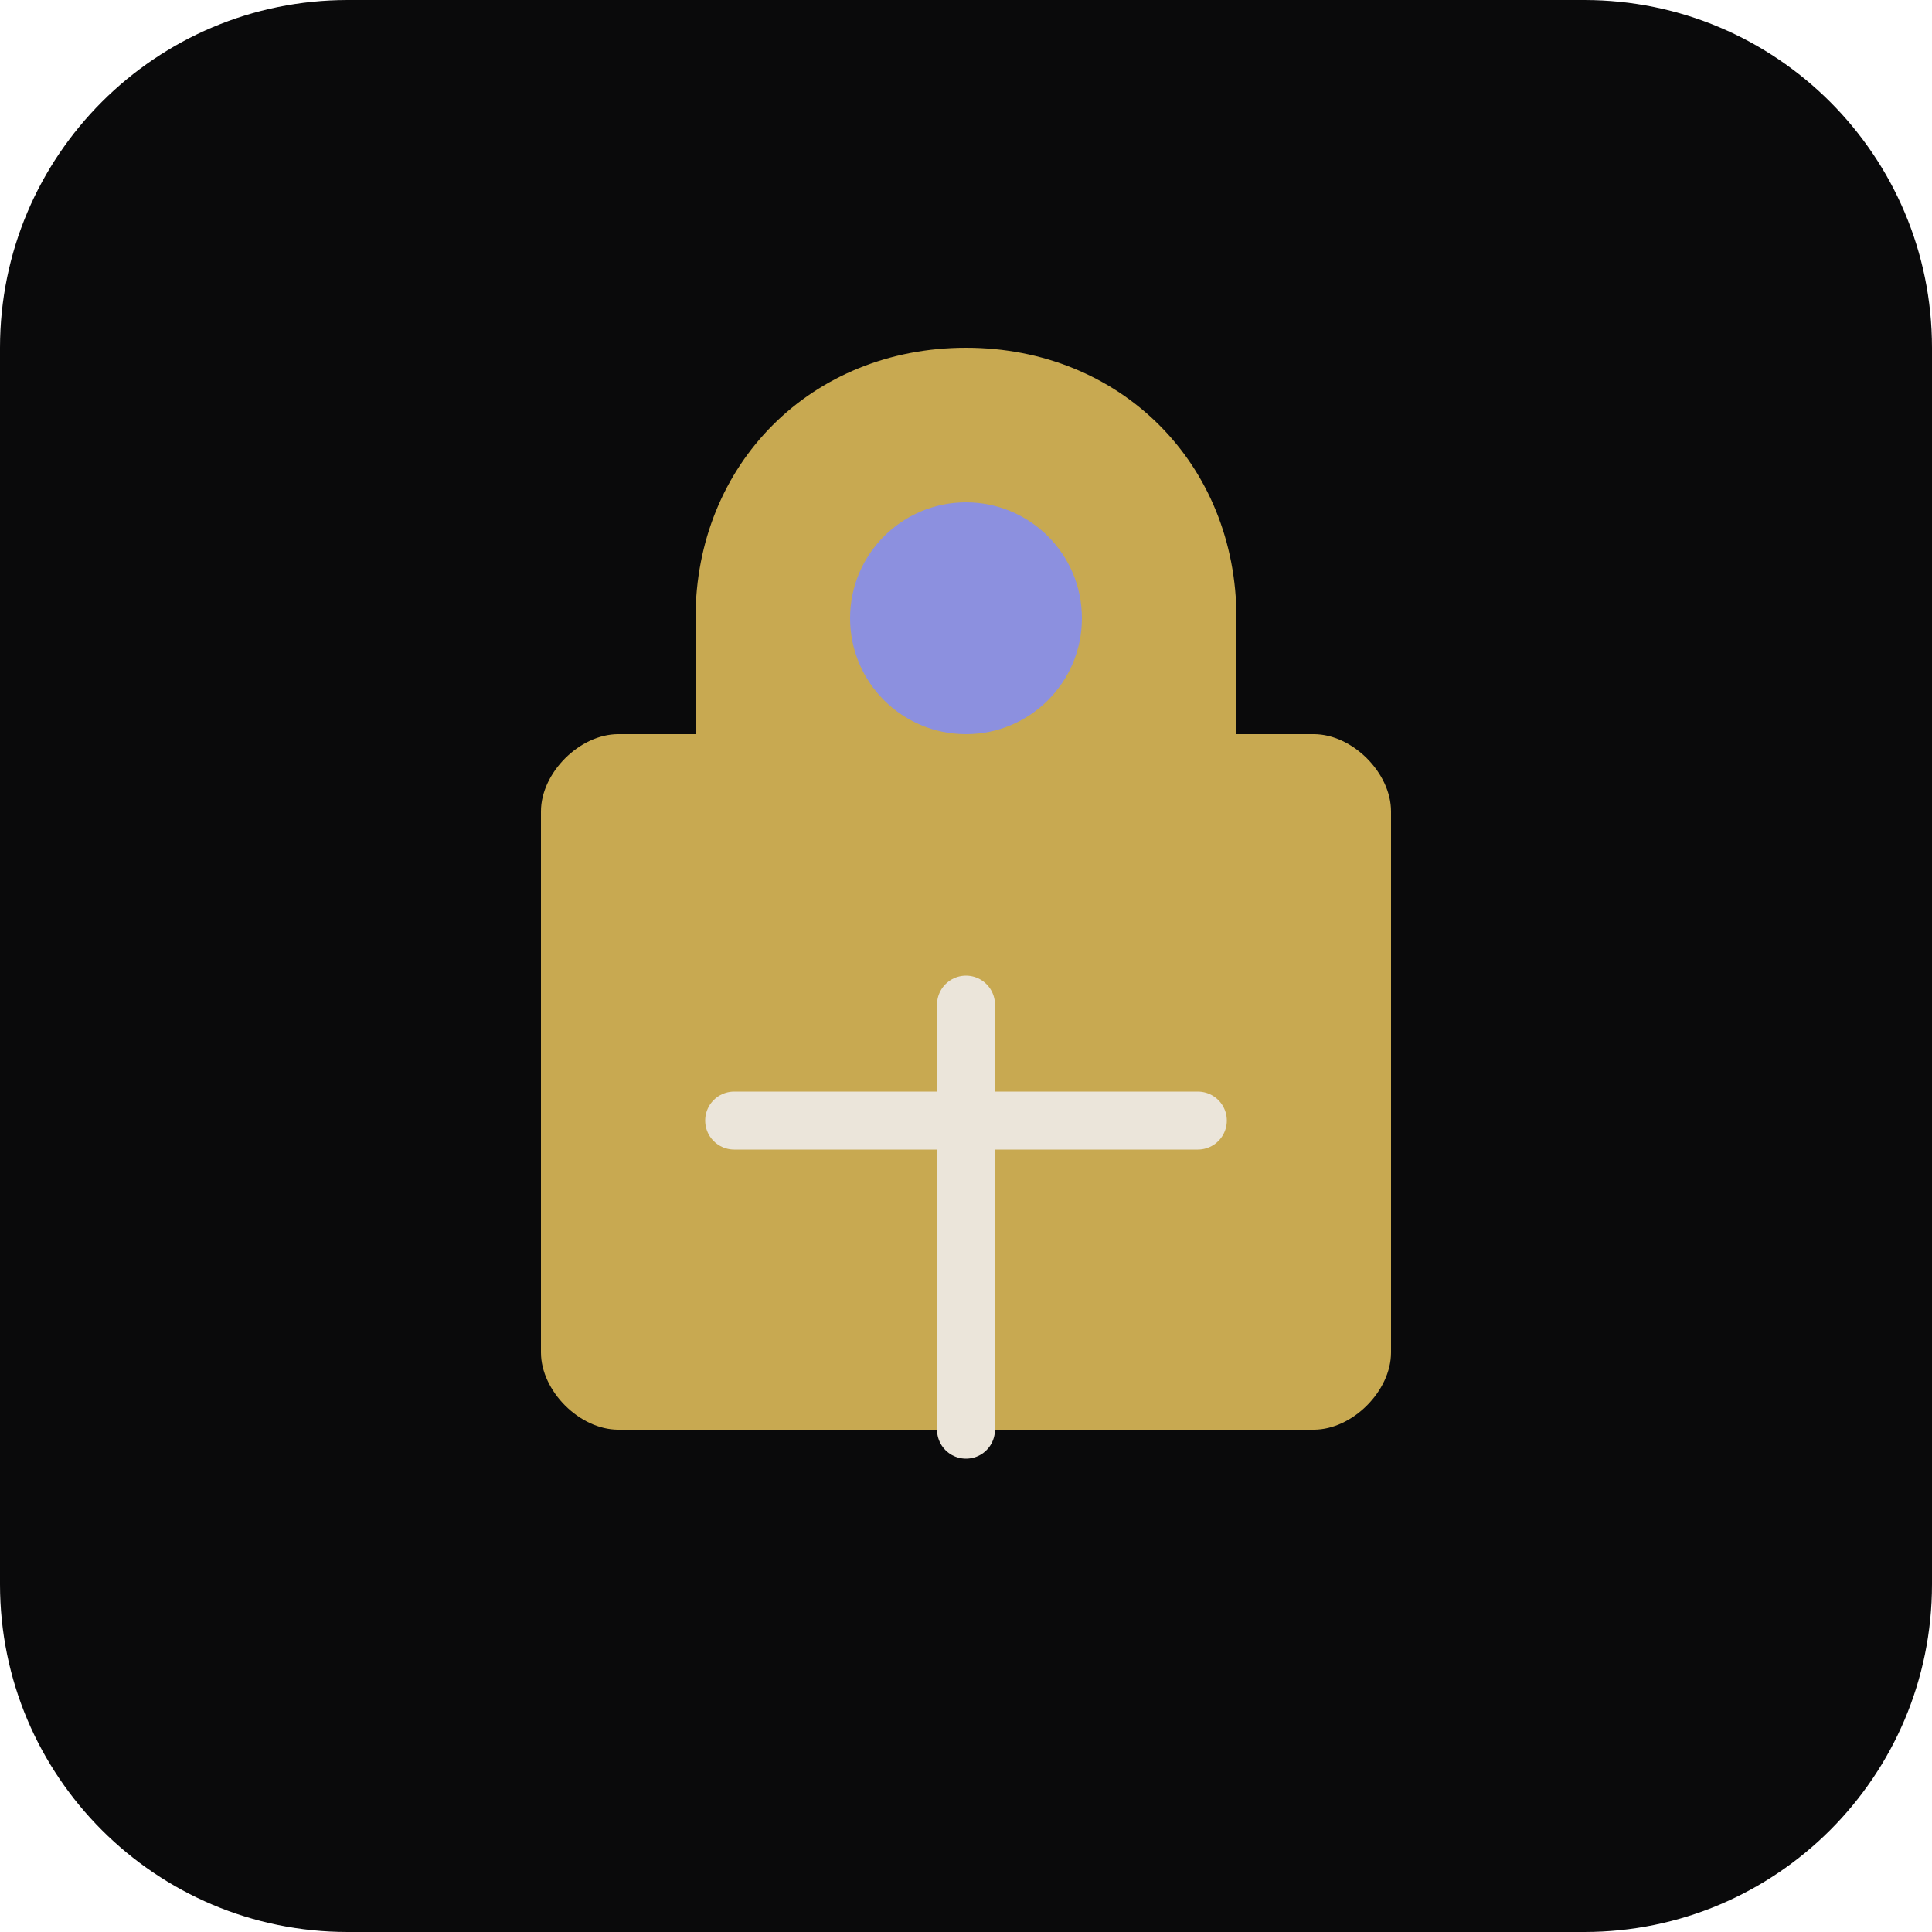
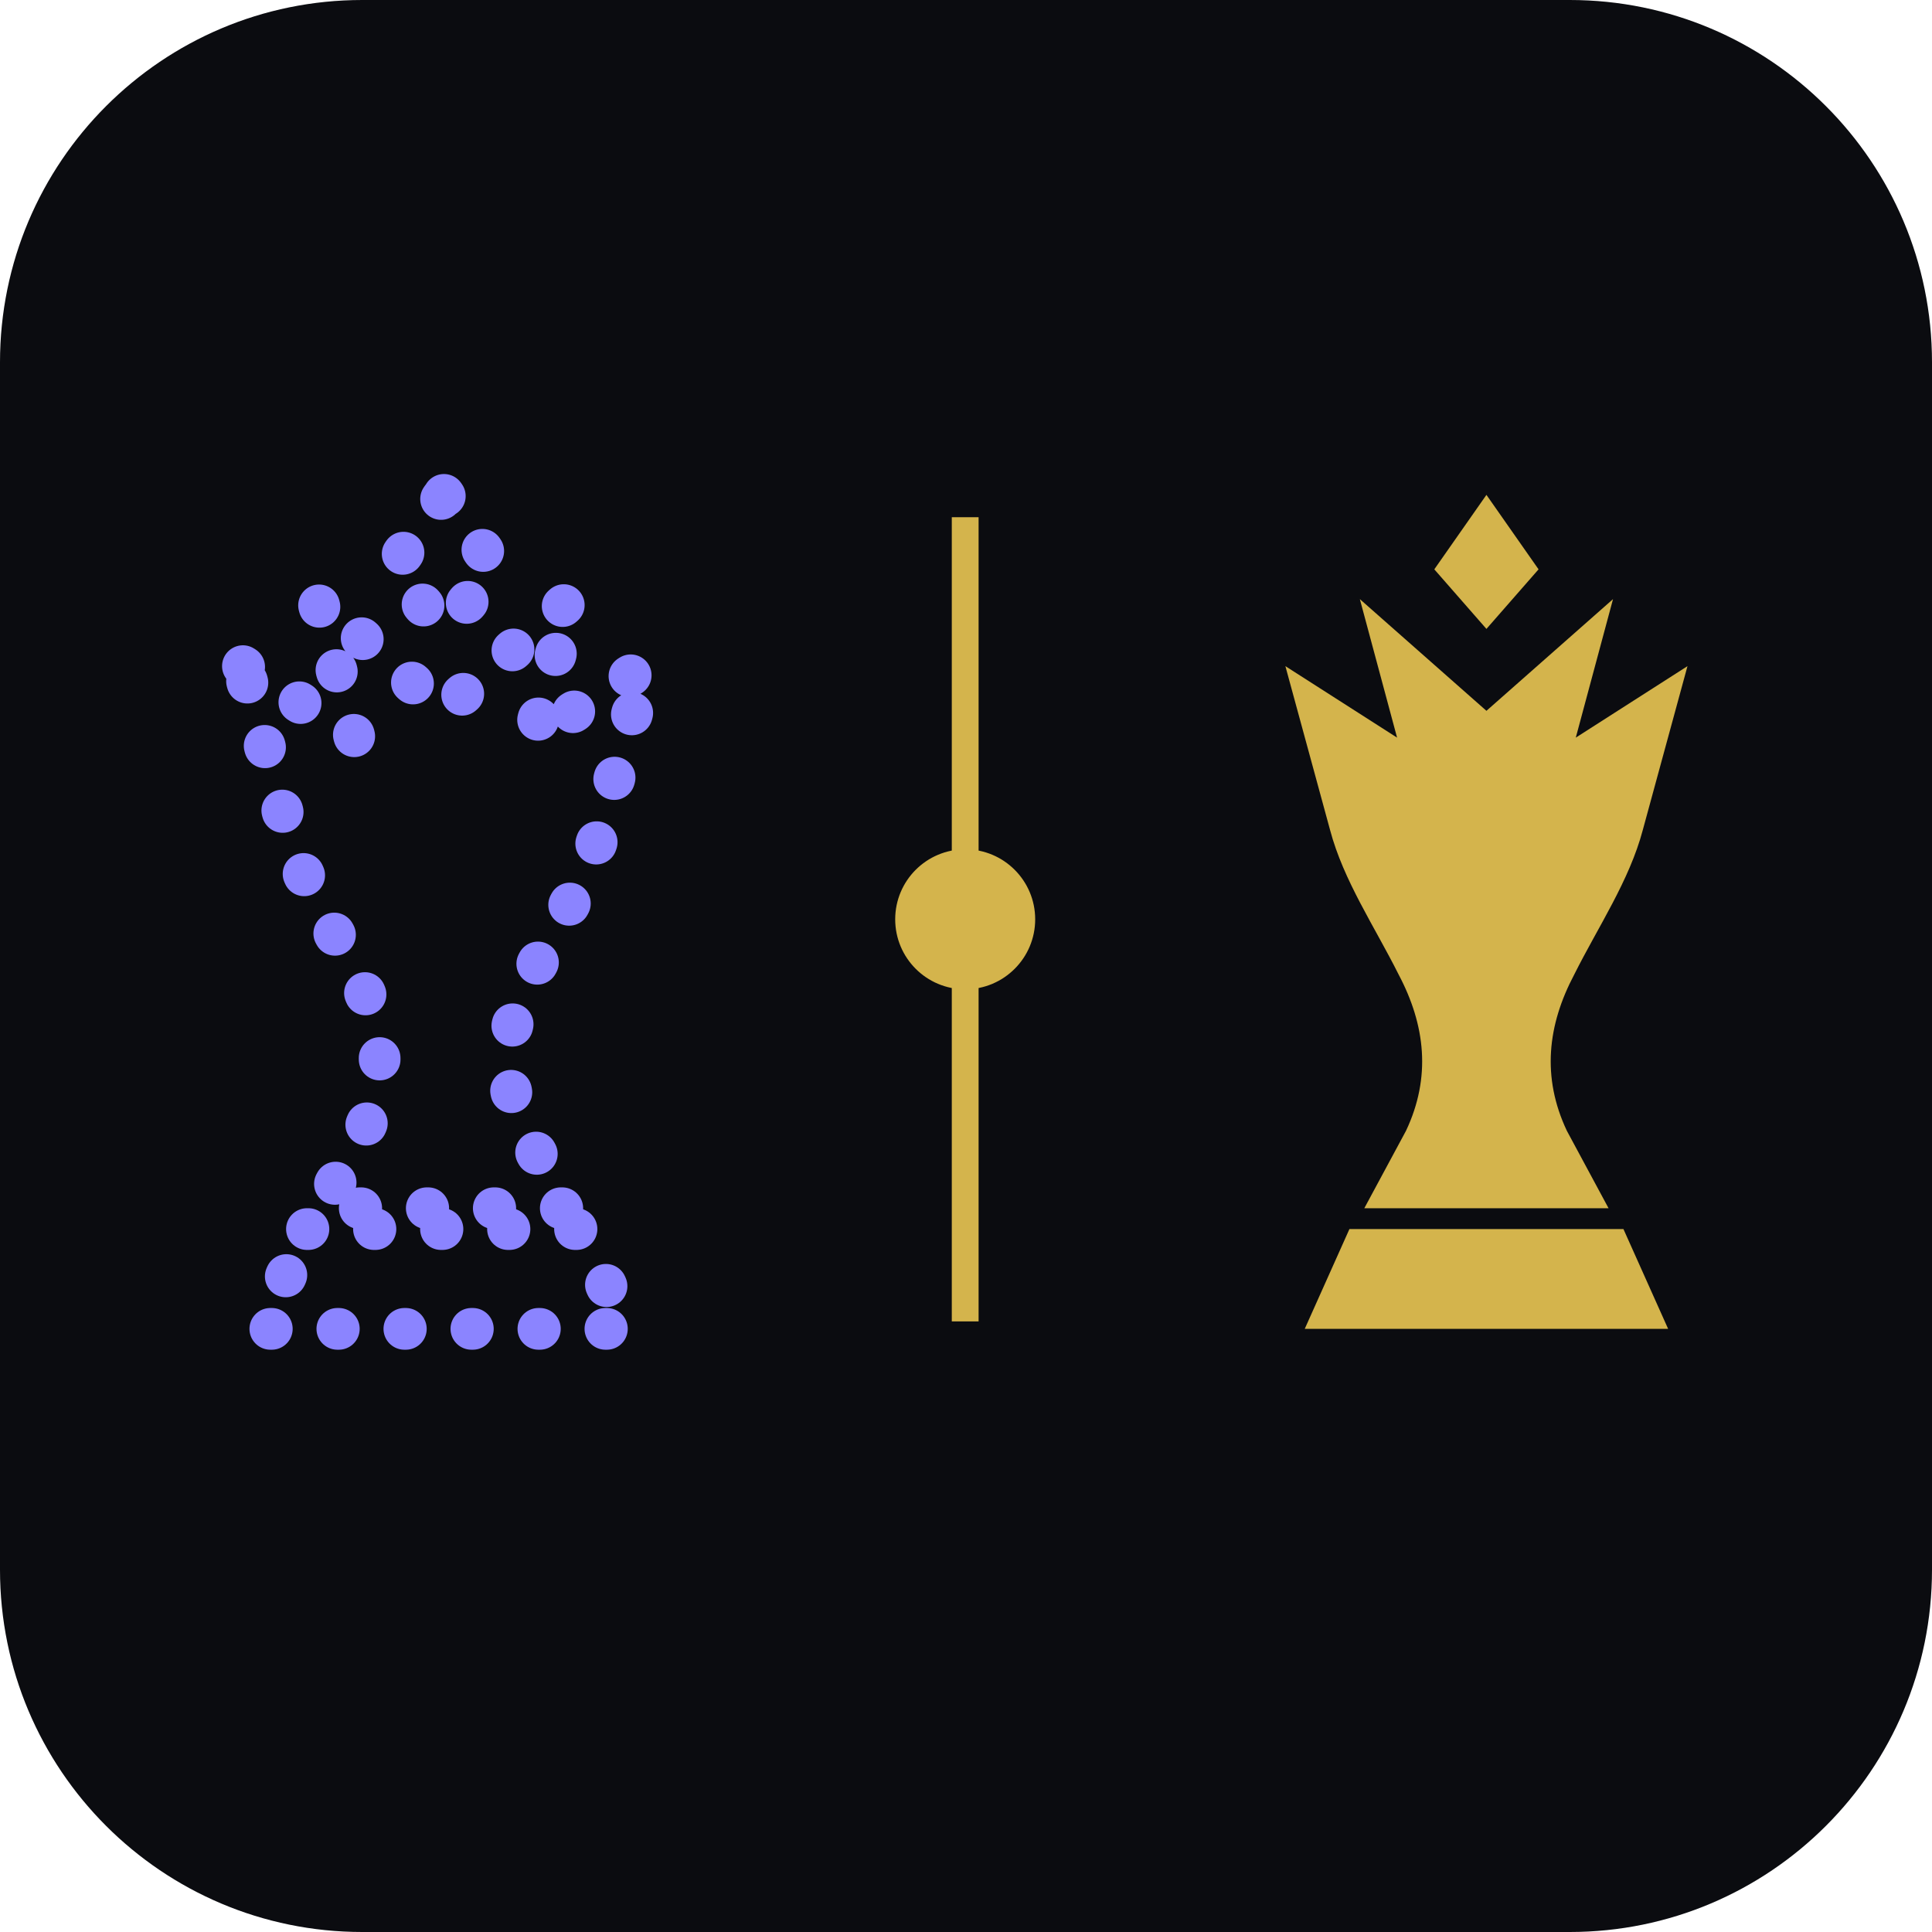
- <svg xmlns="http://www.w3.org/2000/svg" viewBox="0 0 100 100">
-   <rect width="100" height="100" rx="18" fill="#0a0a0b" />
-   <path d="M50 18c-8 0-14 6-14 14v6h-4c-2 0-4 2-4 4v28c0 2 2 4 4 4h36c2 0 4-2 4-4V42c0-2-2-4-4-4h-4v-6c0-8-6-14-14-14z" fill="#c8a951" />
-   <circle cx="50" cy="32" r="6" fill="#818cf8" opacity="0.85" />
-   <path d="M50 52v22M38 58h24" stroke="#ebe5da" stroke-width="3" stroke-linecap="round" />
+ <svg xmlns="http://www.w3.org/2000/svg" viewBox="0 0 96 96" fill="none">
+   <style>
+     .surface { fill: #0b0c10; }
+     .outline { stroke: #8b84ff; }
+     .measure { stroke: #d4b44c; fill: #d4b44c; }
+     .solid { fill: #d4b44c; }
+     @media (prefers-color-scheme: light) {
+       .surface { fill: #f7f7f5; }
+       .outline { stroke: #554cc7; }
+       .measure { stroke: #765b00; fill: #765b00; }
+       .solid { fill: #191b20; }
+     }
+   </style>
+   <rect class="surface" width="96" height="96" rx="18" />
+   <g transform="translate(8 22) scale(.74)">
+     <g transform="translate(2 2)" class="outline" stroke-width="2.8" stroke-dasharray=".1 4.4" stroke-linecap="round" stroke-linejoin="round">
+       <path d="M17 1.5 20.5 6.5 17 10.5 13.5 6.5Z" />
+       <path d="M3.5 13 11 17.8 8.5 8.5 17 16 25.5 8.5 23 17.8 30.5 13 27.5 24C26.6 27.4 24.5 30.5 22.9 33.7 21.1 37.1 20.7 40.6 22.4 44.2L25.2 49.4H8.8L11.6 44.2C13.3 40.6 12.9 37.1 11.1 33.7 9.5 30.5 7.4 27.4 6.5 24Z" />
+       <path d="M7.8 50.8H26.2L29.2 57.5H4.8Z" />
+     </g>
+     <path class="measure" d="M54 5V59" stroke-width="1.8" />
+     <circle class="measure" cx="54" cy="32" r="4.2" stroke="none" />
+     <g transform="translate(72 2)" class="solid">
+       <path d="M17 1.5 20.5 6.5 17 10.5 13.5 6.5Z" />
+       <path d="M3.5 13 11 17.8 8.5 8.5 17 16 25.5 8.5 23 17.8 30.5 13 27.5 24C26.6 27.4 24.5 30.5 22.9 33.7 21.1 37.1 20.7 40.6 22.4 44.2L25.2 49.4H8.8L11.6 44.2C13.3 40.6 12.9 37.1 11.1 33.7 9.5 30.5 7.4 27.4 6.5 24Z" />
+       <path d="M7.8 50.8H26.2L29.2 57.5H4.8Z" />
+     </g>
+   </g>
</svg>
